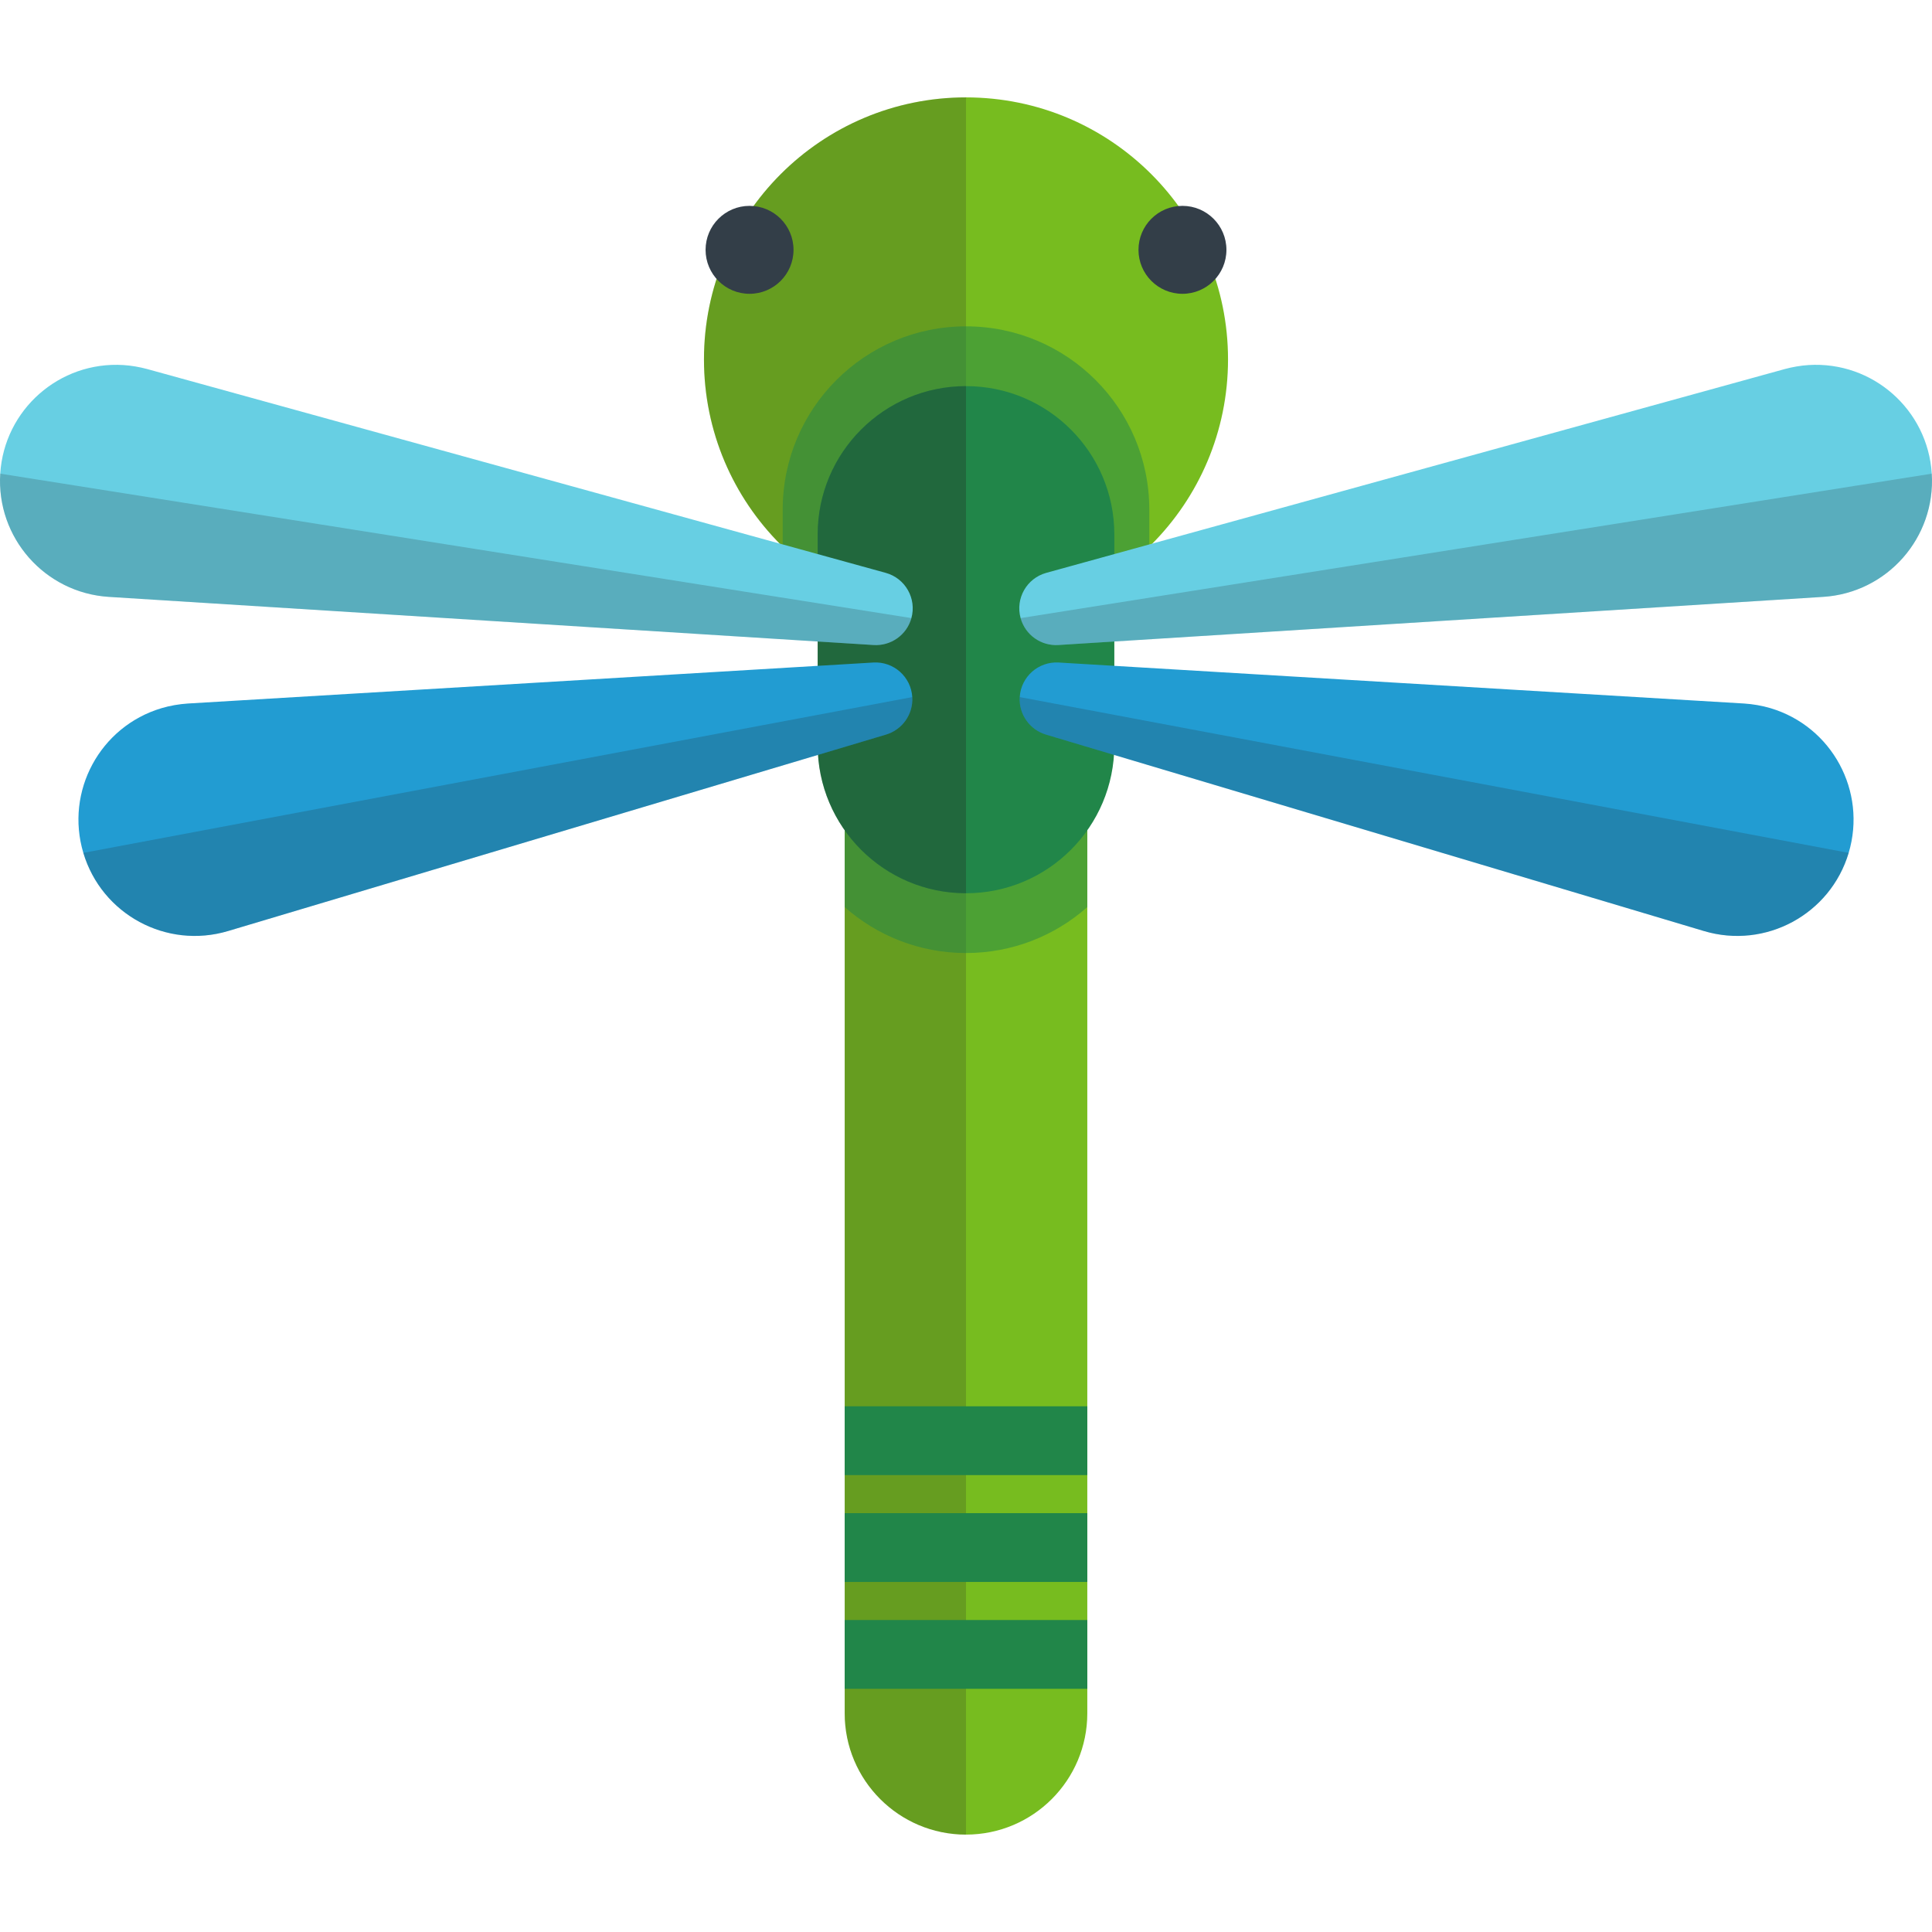
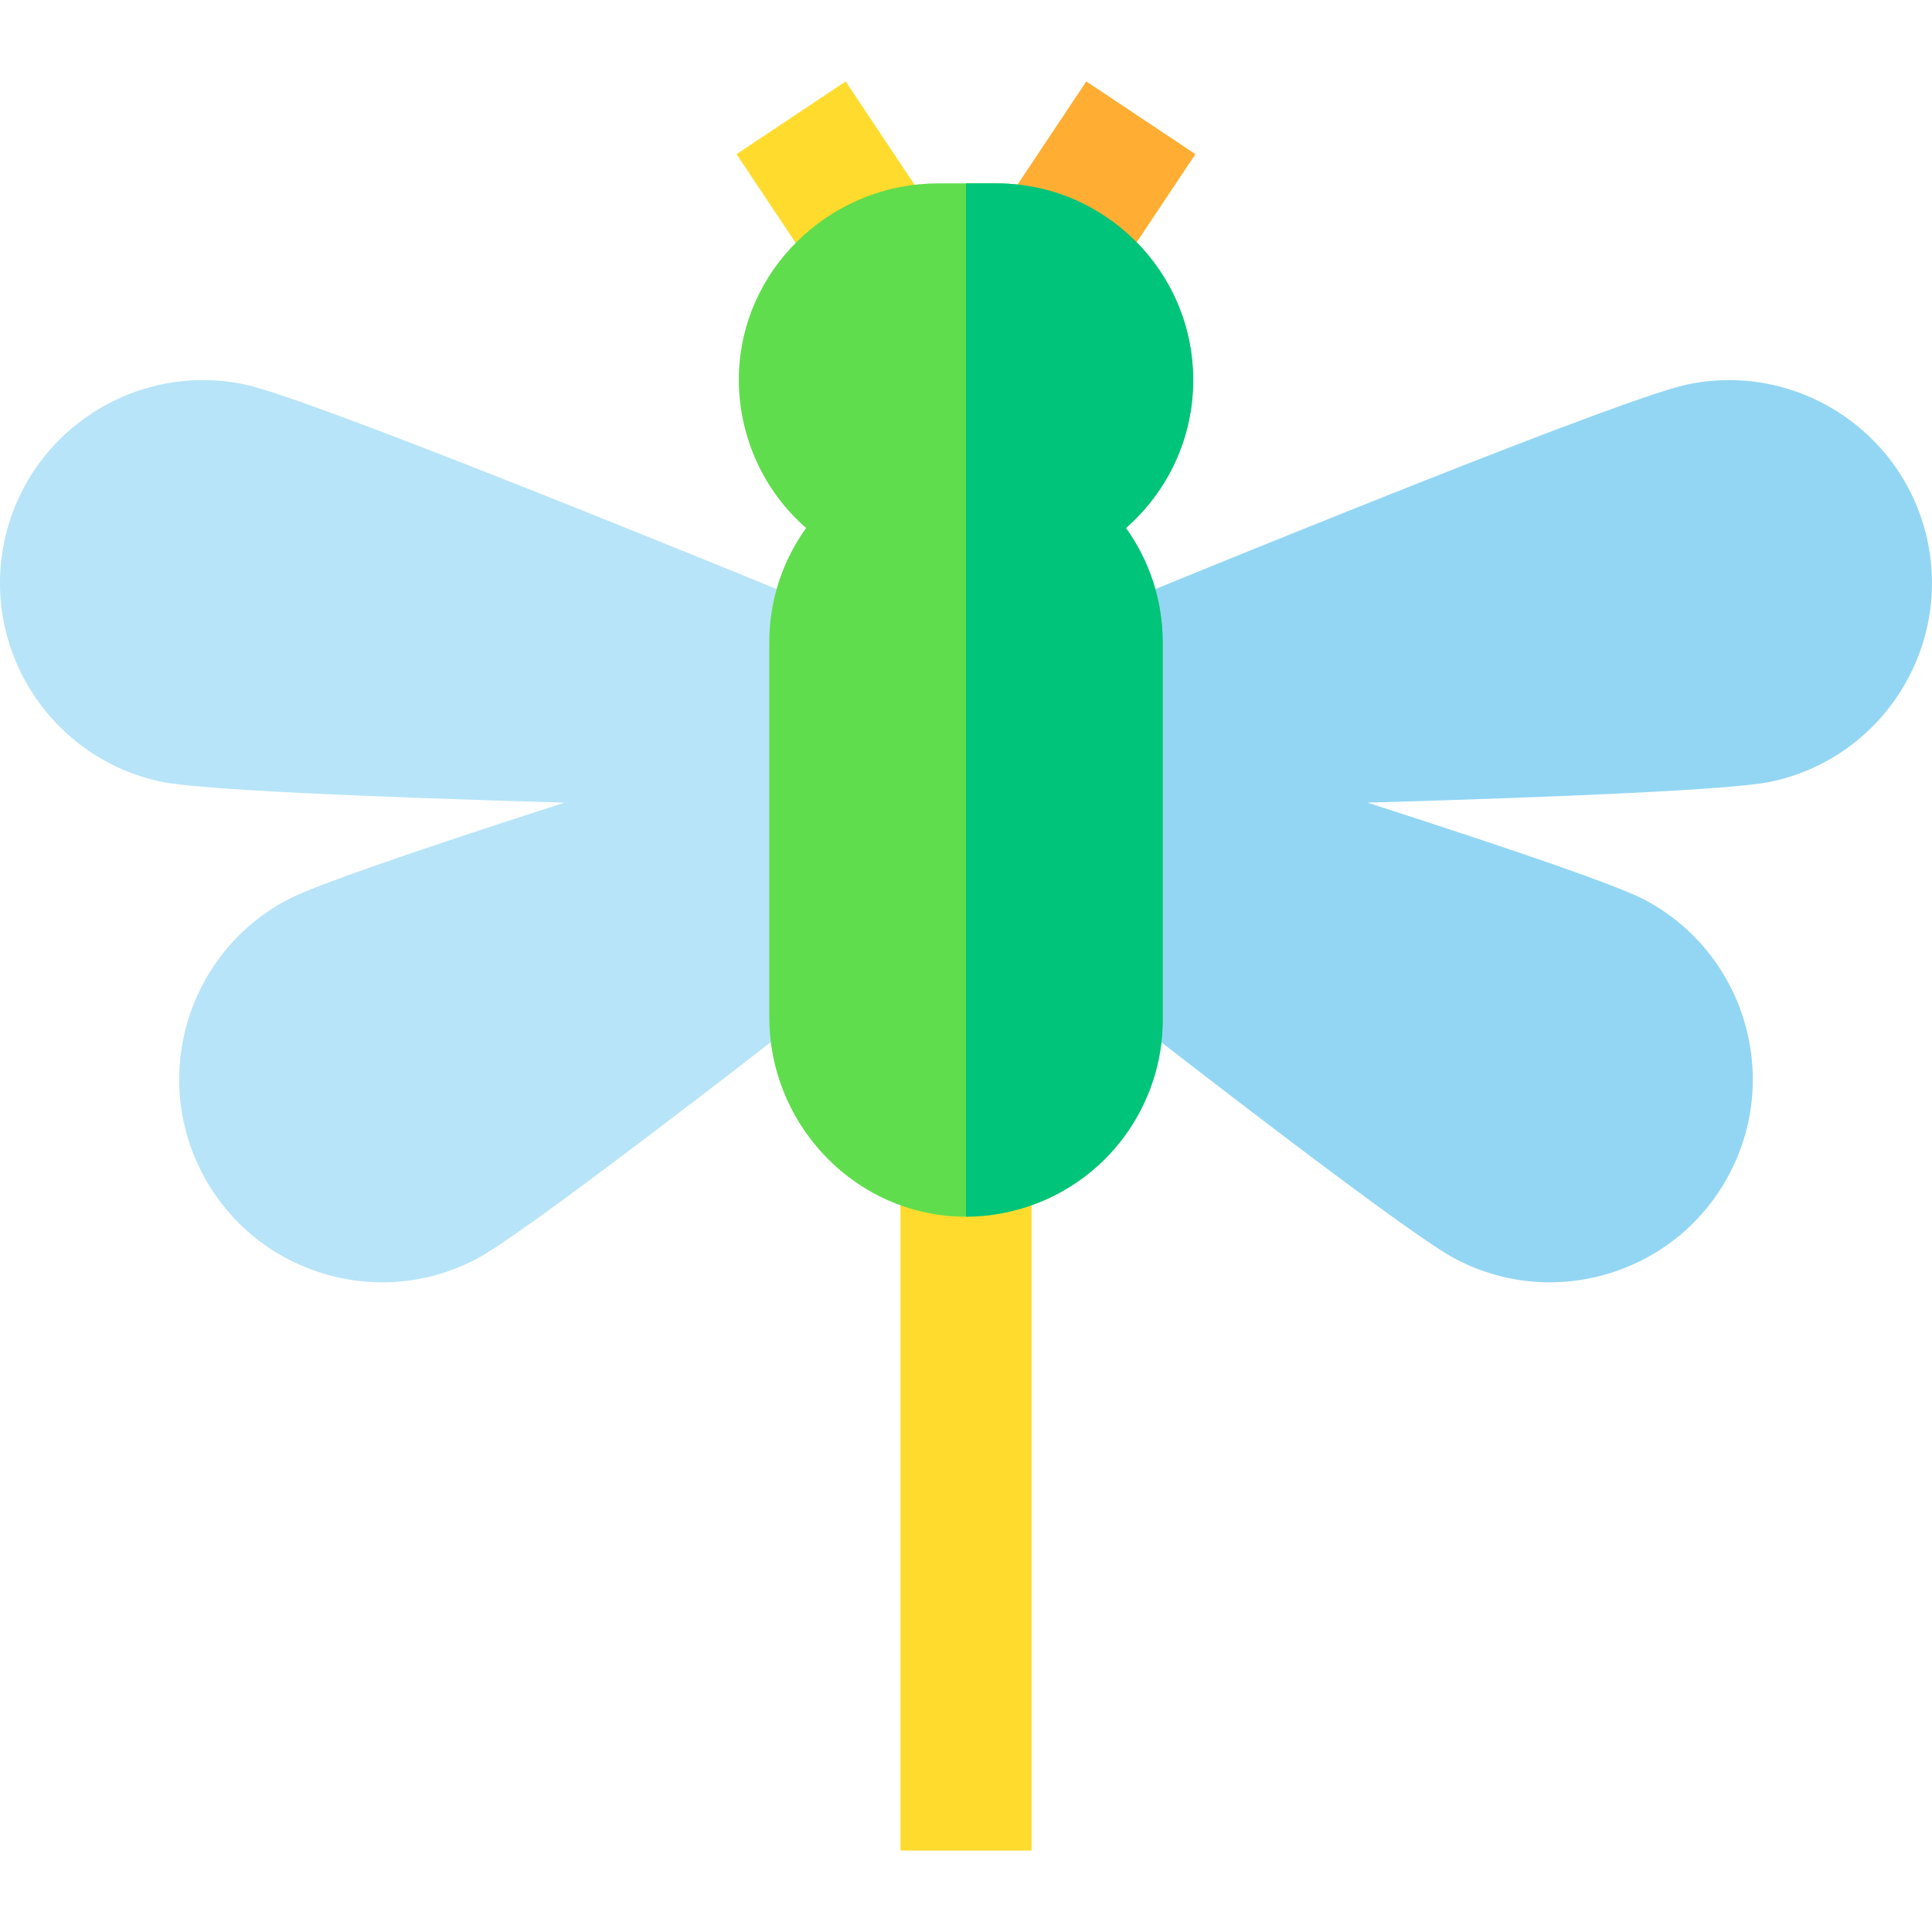
- <svg xmlns="http://www.w3.org/2000/svg" version="1.1" id="Layer_1" viewBox="0 0 421.246 421.246" x="0px" y="0px" xml:space="preserve" fill="#000000" width="64" height="64" style="enable-background:new 0 0 500 500;">
-   <g id="SVGRepo_bgCarrier" stroke-width="0" />
-   <g id="SVGRepo_tracerCarrier" stroke-linecap="round" stroke-linejoin="round" />
-   <g id="SVGRepo_iconCarrier">
-     <g>
-       <g>
-         <path style="fill:#77BC1F;" d="M210.623,95.301c-14.606,0-26.448,11.842-26.448,26.448v251.813 c0,14.608,11.842,26.448,26.448,26.448s26.448-11.841,26.448-26.448V121.75C237.071,107.143,225.23,95.301,210.623,95.301z" />
-         <path style="opacity:0.2;fill:#222222;" d="M184.175,121.75v251.813c0,14.608,11.842,26.448,26.448,26.448V95.301 C196.017,95.301,184.175,107.143,184.175,121.75z" />
-         <rect x="184.175" y="306.623" style="fill:#218649;" width="52.896" height="15" />
-         <rect x="184.175" y="329.923" style="fill:#218649;" width="52.896" height="15" />
-         <rect x="184.175" y="353.223" style="fill:#218649;" width="52.896" height="15" />
-         <path style="opacity:0.5;fill:#218649;" d="M210.623,95.301c-14.606,0-26.448,11.842-26.448,26.448v76.03 c7.048,6.228,16.304,10.015,26.448,10.015s19.4-3.787,26.448-10.015v-76.03C237.071,107.143,225.23,95.301,210.623,95.301z" />
-       </g>
-       <g>
-         <circle style="fill:#77BC1F;" cx="210.623" cy="78.365" r="57.131" />
-         <path style="opacity:0.2;fill:#222222;" d="M210.623,21.235c-31.553,0-57.131,25.579-57.131,57.13 c0,31.552,25.578,57.13,57.131,57.13V21.235z" />
-         <path style="opacity:0.5;fill:#218649;" d="M210.623,71.155c-22.071,0-39.967,17.894-39.967,39.967v8.052 c10.303,10.092,24.404,16.322,39.967,16.322s29.664-6.23,39.967-16.322v-8.052C250.59,89.049,232.696,71.155,210.623,71.155z" />
-         <circle style="fill:#333E48;" cx="257.818" cy="54.473" r="9.587" />
-         <circle style="fill:#333E48;" cx="163.429" cy="54.473" r="9.587" />
-       </g>
-       <g>
-         <path style="fill:#218649;" d="M210.623,84.188c-17.861,0-32.342,14.479-32.342,32.343v45.888 c0,17.863,14.48,32.343,32.342,32.343s32.342-14.48,32.342-32.343v-45.888C242.965,98.668,228.485,84.188,210.623,84.188z" />
-         <path style="opacity:0.3;fill:#222222;" d="M210.623,84.188c-17.861,0-32.342,14.479-32.342,32.343v45.888 c0,17.863,14.48,32.343,32.342,32.343V84.188z" />
-       </g>
-       <g>
-         <path style="fill:#229CD2;" d="M193.19,160.164L49.721,203.002c-13.42,4.006-27.546-3.624-31.553-17.042 c-4.006-13.419,3.623-27.545,17.043-31.552c1.864-0.557,3.877-0.892,5.74-1.015l149.462-8.94c4.428-0.264,8.23,3.11,8.496,7.537 C199.136,155.785,196.684,159.121,193.19,160.164z" />
-         <path style="opacity:0.2;fill:#222222;" d="M18.168,185.96c4.007,13.419,18.133,21.049,31.553,17.042l143.469-42.838 c3.494-1.043,5.946-4.379,5.72-8.174L18.168,185.96z" />
-       </g>
-       <g>
-         <path style="fill:#67CFE3;" d="M190.483,140.638L23.734,130.143c-13.958-0.879-24.562-12.907-23.683-26.865 c0.878-13.959,12.906-24.562,26.865-23.683c1.728,0.109,3.534,0.429,5.145,0.862l161.06,44.447 c4.27,1.179,6.775,5.594,5.598,9.864C197.69,138.493,194.193,140.874,190.483,140.638z" />
-         <path style="opacity:0.2;fill:#222222;" d="M0.051,103.278c-0.879,13.958,9.725,25.986,23.683,26.865l166.749,10.496 c3.71,0.235,7.207-2.145,8.235-5.871L0.051,103.278z" />
-       </g>
-       <g>
-         <path style="fill:#229CD2;" d="M228.057,160.164l143.469,42.838c13.42,4.006,27.546-3.624,31.553-17.042 c4.006-13.419-3.623-27.545-17.043-31.552c-1.864-0.557-3.877-0.892-5.74-1.015l-149.462-8.94c-4.428-0.264-8.23,3.11-8.496,7.537 C222.111,155.785,224.563,159.121,228.057,160.164z" />
-         <path style="opacity:0.2;fill:#222222;" d="M403.078,185.96c-4.007,13.419-18.133,21.049-31.553,17.042l-143.469-42.838 c-3.494-1.043-5.946-4.379-5.72-8.174L403.078,185.96z" />
-       </g>
-       <g>
-         <path style="fill:#67CFE3;" d="M230.764,140.638l166.749-10.496c13.958-0.879,24.562-12.907,23.683-26.865 c-0.878-13.959-12.906-24.562-26.865-23.683c-1.728,0.109-3.534,0.429-5.145,0.862l-161.06,44.447 c-4.27,1.179-6.775,5.594-5.598,9.864C223.557,138.493,227.054,140.874,230.764,140.638z" />
-         <path style="opacity:0.2;fill:#222222;" d="M421.196,103.278c0.879,13.958-9.725,25.986-23.683,26.865l-166.749,10.496 c-3.71,0.235-7.207-2.145-8.235-5.871L421.196,103.278z" />
-       </g>
-     </g>
+ <svg xmlns="http://www.w3.org/2000/svg" version="1.1" id="Layer_1" viewBox="0 0 512 512" width="40" height="40" fill="#000000">
+   <g>
+     <rect x="200.357" y="31.235" transform="matrix(-0.5547 -0.8321 0.8321 -0.5547 303.5159 259.6678)" style="fill:#FFDB2D;" width="41.776" height="34.756" />
+     <rect x="238.622" y="316.644" style="fill:#FFDB2D;" width="34.754" height="173.771" />
  </g>
+   <path style="fill:#B7E4F8;" d="M267.658,175.771c-2.678,0.824-5.321,1.636-7.944,2.442 c-81.787-33.749-178.474-72.907-194.936-76.342C35.752,95.81,7.199,114.504,1.14,143.536c-6.058,29.032,12.633,57.58,41.664,63.64 l0,0c10.185,2.125,53.959,3.997,106.802,5.535c-41.974,13.519-66.536,22.115-73.322,25.675 c-26.264,13.777-36.424,46.352-22.648,72.615c6.674,12.724,17.902,22.086,31.617,26.365c5.286,1.649,10.695,2.465,16.077,2.465 c8.585,0,17.1-2.079,24.919-6.18c11.293-5.922,62.425-44.708,151.978-115.277l4.415-3.479v-43.727L267.658,175.771z" />
+   <path style="fill:#93D6F4;" d="M510.86,143.536c-6.059-29.033-34.611-47.72-63.64-41.666 c-16.461,3.436-113.148,42.595-194.934,76.342c-2.624-0.806-5.265-1.618-7.945-2.442l-14.987-4.604v43.727l4.415,3.479 c89.553,70.57,140.685,109.355,151.978,115.276c7.82,4.102,16.334,6.182,24.92,6.182c5.382,0,10.793-0.817,16.077-2.465 c13.715-4.277,24.944-13.64,31.617-26.363c13.777-26.265,3.617-58.84-22.648-72.617c-6.786-3.56-31.347-12.156-73.322-25.675 c52.844-1.538,96.618-3.411,106.802-5.535l0,0C498.227,201.115,516.918,172.568,510.86,143.536z" />
+   <path style="fill:#60DD4D;" d="M316.206,100.728c0-28.745-23.386-52.131-52.131-52.131H248.63 c-27.368,0-50.501,21.037-52.667,47.892c-1.165,14.457,3.814,28.871,13.661,39.546c1.269,1.375,2.607,2.67,4.001,3.891 c-6.133,8.547-9.758,19.011-9.758,30.31v99.362c0,27.367,21.037,50.5,47.891,52.667c1.386,0.112,2.771,0.169,4.152,0.169 c13.034,0,25.742-4.926,35.394-13.83c10.693-9.866,16.825-23.824,16.825-38.299V170.236c0-11.296-3.623-21.756-9.752-30.303 C309.294,130.371,316.206,116.346,316.206,100.728z" />
+   <rect x="273.387" y="27.716" transform="matrix(-0.8321 -0.5547 0.5547 -0.8321 505.7405 250.3271)" style="fill:#FFAE33;" width="34.756" height="41.776" />
+   <path style="fill:#00C47A;" d="M316.206,100.728c0-28.745-23.386-52.131-52.131-52.131h-8.073v273.833 c13.003-0.023,25.675-4.943,35.304-13.826c10.693-9.866,16.825-23.824,16.825-38.299V170.235c0-11.296-3.623-21.756-9.752-30.303 C309.294,130.371,316.206,116.346,316.206,100.728z" />
</svg>
